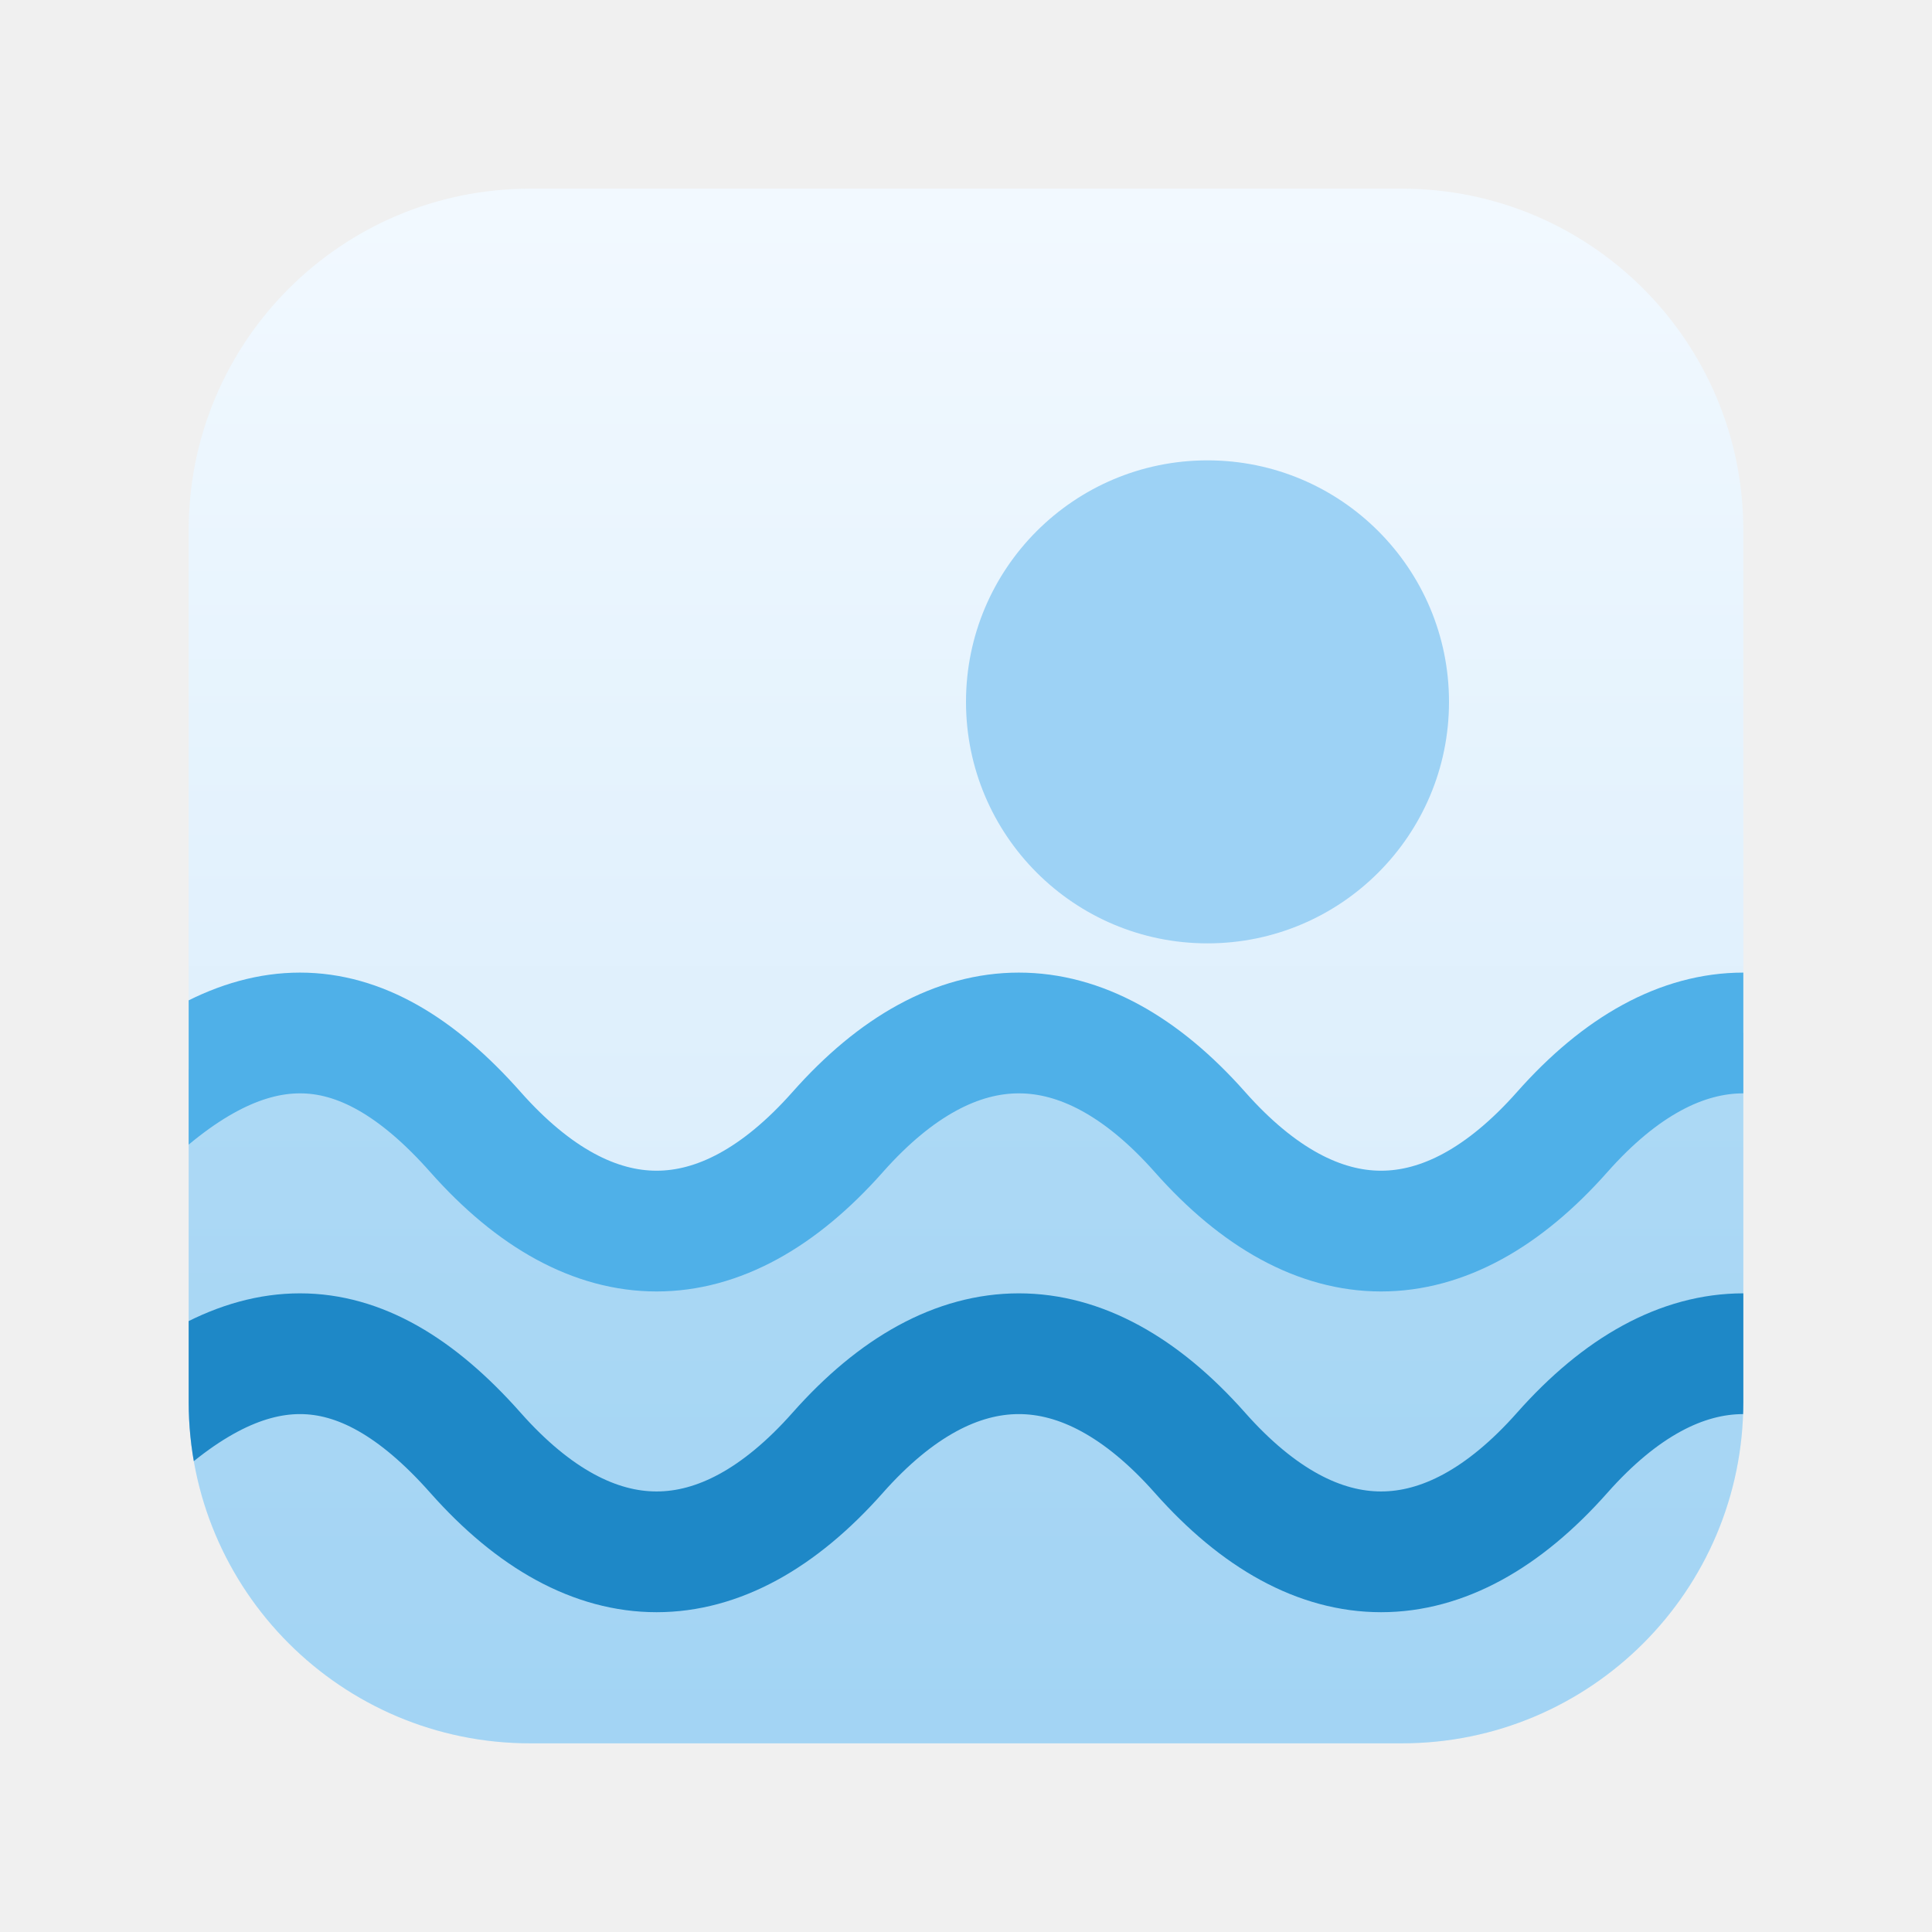
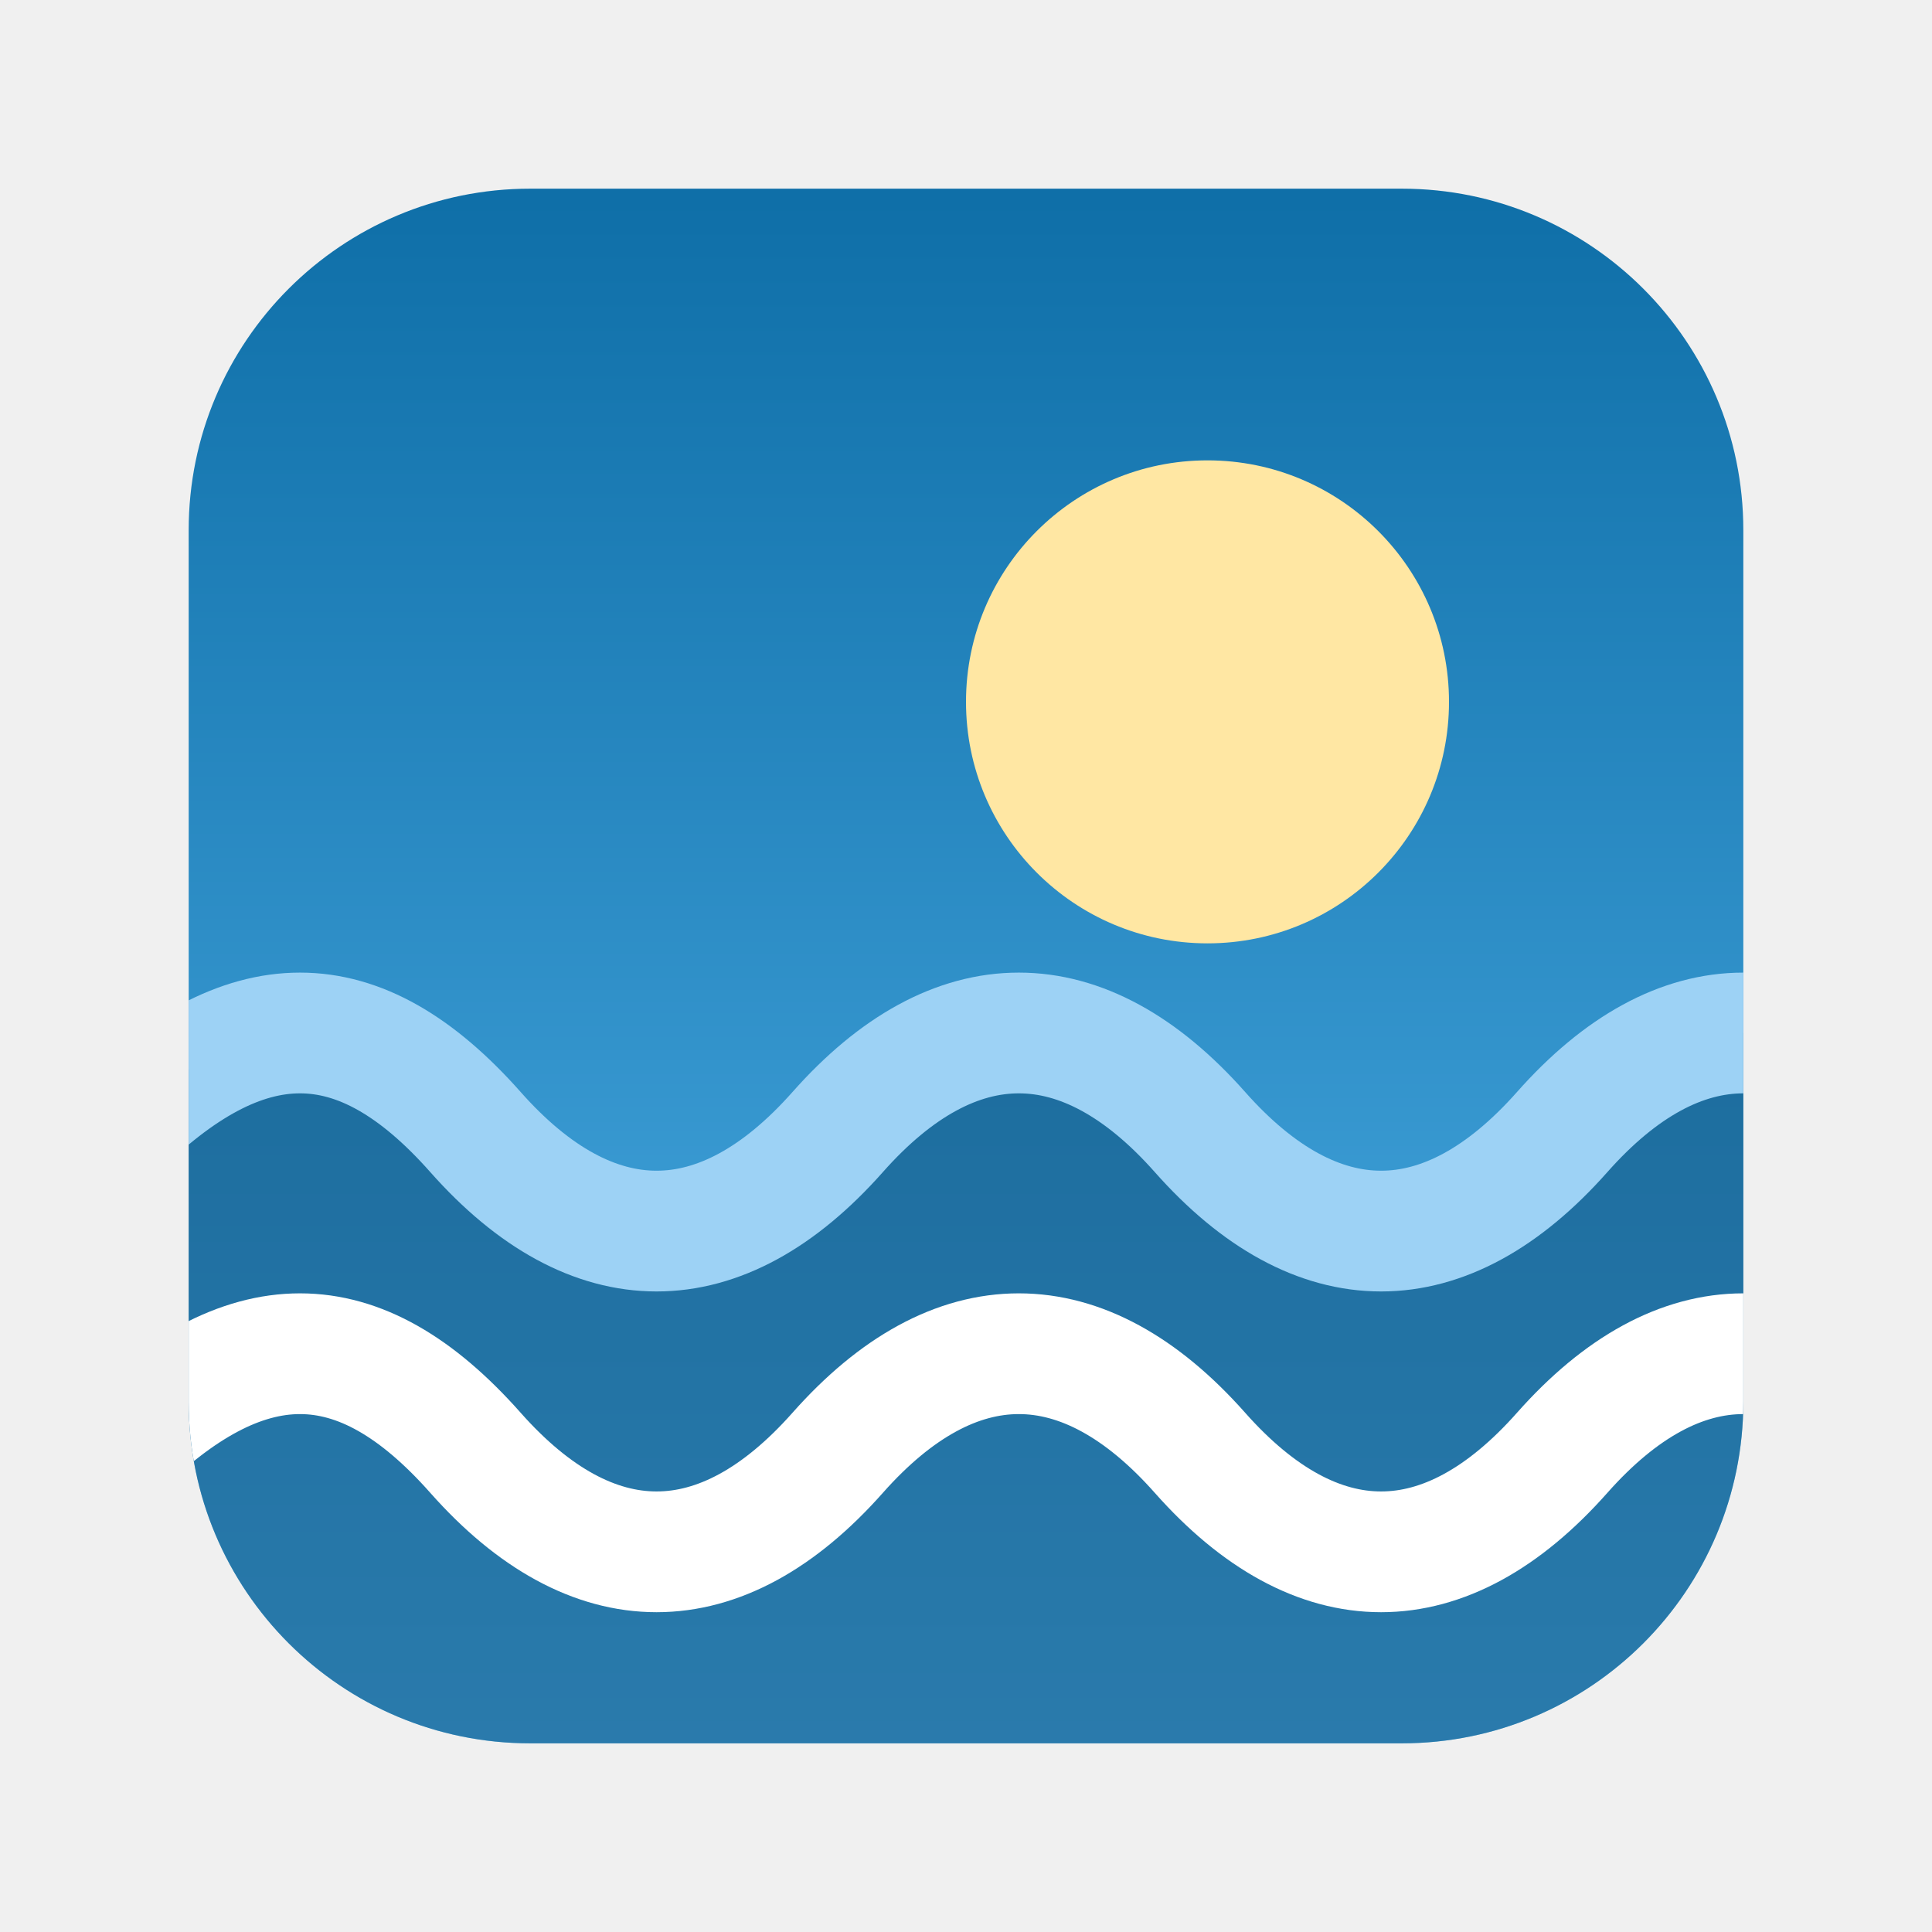
<svg xmlns="http://www.w3.org/2000/svg" width="1024" height="1024" viewBox="0 0 1024 1024">
  <defs>
    <linearGradient id="sky" x1="0" y1="0" x2="0" y2="1">
-       <stop offset="0" stop-color="#f2f9ff" />
-       <stop offset="1" stop-color="#cfe8fa" />
-     </linearGradient>
-     <linearGradient id="sea" x1="0" y1="0" x2="0" y2="1">
-       <stop offset="0" stop-color="#4fb0e8" />
-       <stop offset="1" stop-color="#1e88c7" />
+       <stop offset="0" stop-color="#0F6FA8" />
+       <stop offset="1" stop-color="#4FB0E8" />
    </linearGradient>
    <clipPath id="tile">
      <rect x="100" y="100" width="824" height="824" rx="181" />
    </clipPath>
  </defs>
  <rect x="100" y="100" width="824" height="824" rx="181" fill="url(#sky)" />
  <g clip-path="url(#tile)">
-     <circle cx="640" cy="372" r="128" fill="#9dd2f5" />
-     <path d="M60 600c70-70 130-70 192 0s130 70 192 0 130-70 192 0 130 70 192 0 130-70 192 0V960H60Z" fill="#4fb0e8" opacity=".35" />
-     <path d="M60 600c70-70 130-70 192 0s130 70 192 0 130-70 192 0 130 70 192 0 130-70 192 0" fill="none" stroke="#4fb0e8" stroke-width="64" stroke-linecap="round" />
-     <path d="M60 770c70-70 130-70 192 0s130 70 192 0 130-70 192 0 130 70 192 0 130-70 192 0" fill="none" stroke="#1e88c7" stroke-width="64" stroke-linecap="round" />
+     <circle cx="640" cy="372" r="128" fill="#FFE7A3" />
+     <path d="M60 600c70-70 130-70 192 0s130 70 192 0 130-70 192 0 130 70 192 0 130-70 192 0V960H60Z" fill="#0B4F7A" opacity=".55" />
+     <path d="M60 600c70-70 130-70 192 0s130 70 192 0 130-70 192 0 130 70 192 0 130-70 192 0" fill="none" stroke="#9DD2F5" stroke-width="64" stroke-linecap="round" />
+     <path d="M60 770c70-70 130-70 192 0s130 70 192 0 130-70 192 0 130 70 192 0 130-70 192 0" fill="none" stroke="#FFFFFF" stroke-width="64" stroke-linecap="round" />
  </g>
</svg>
